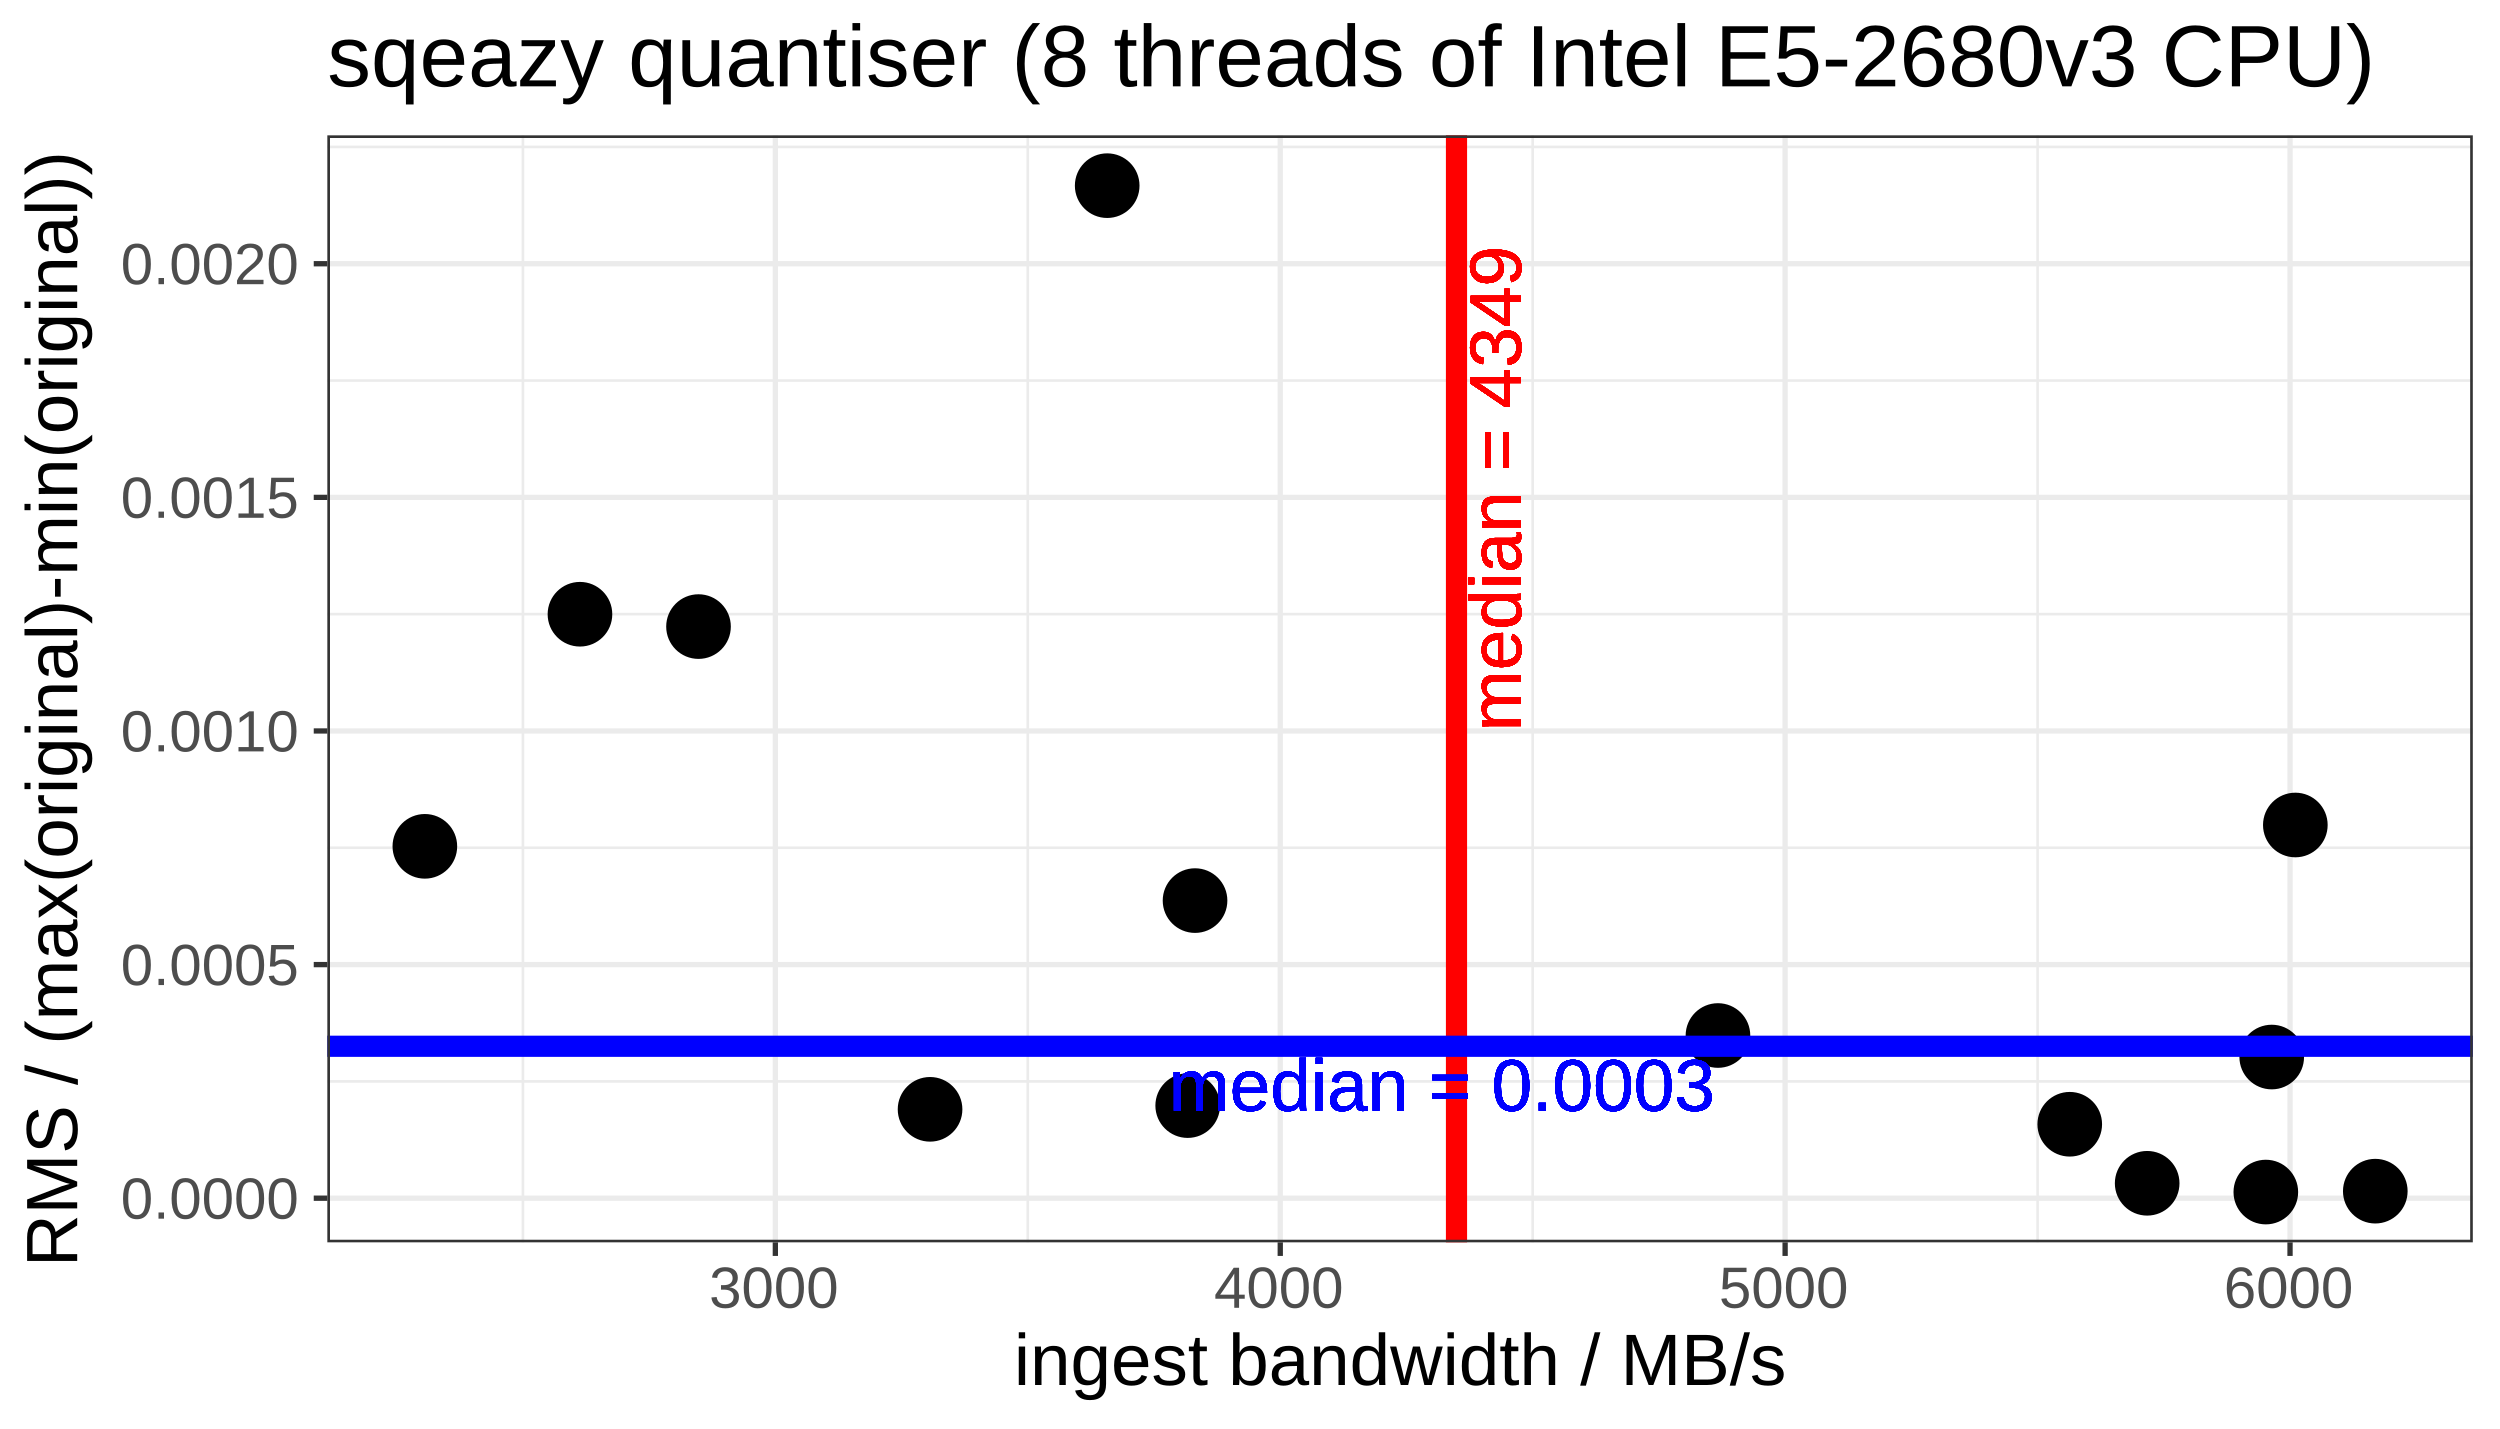
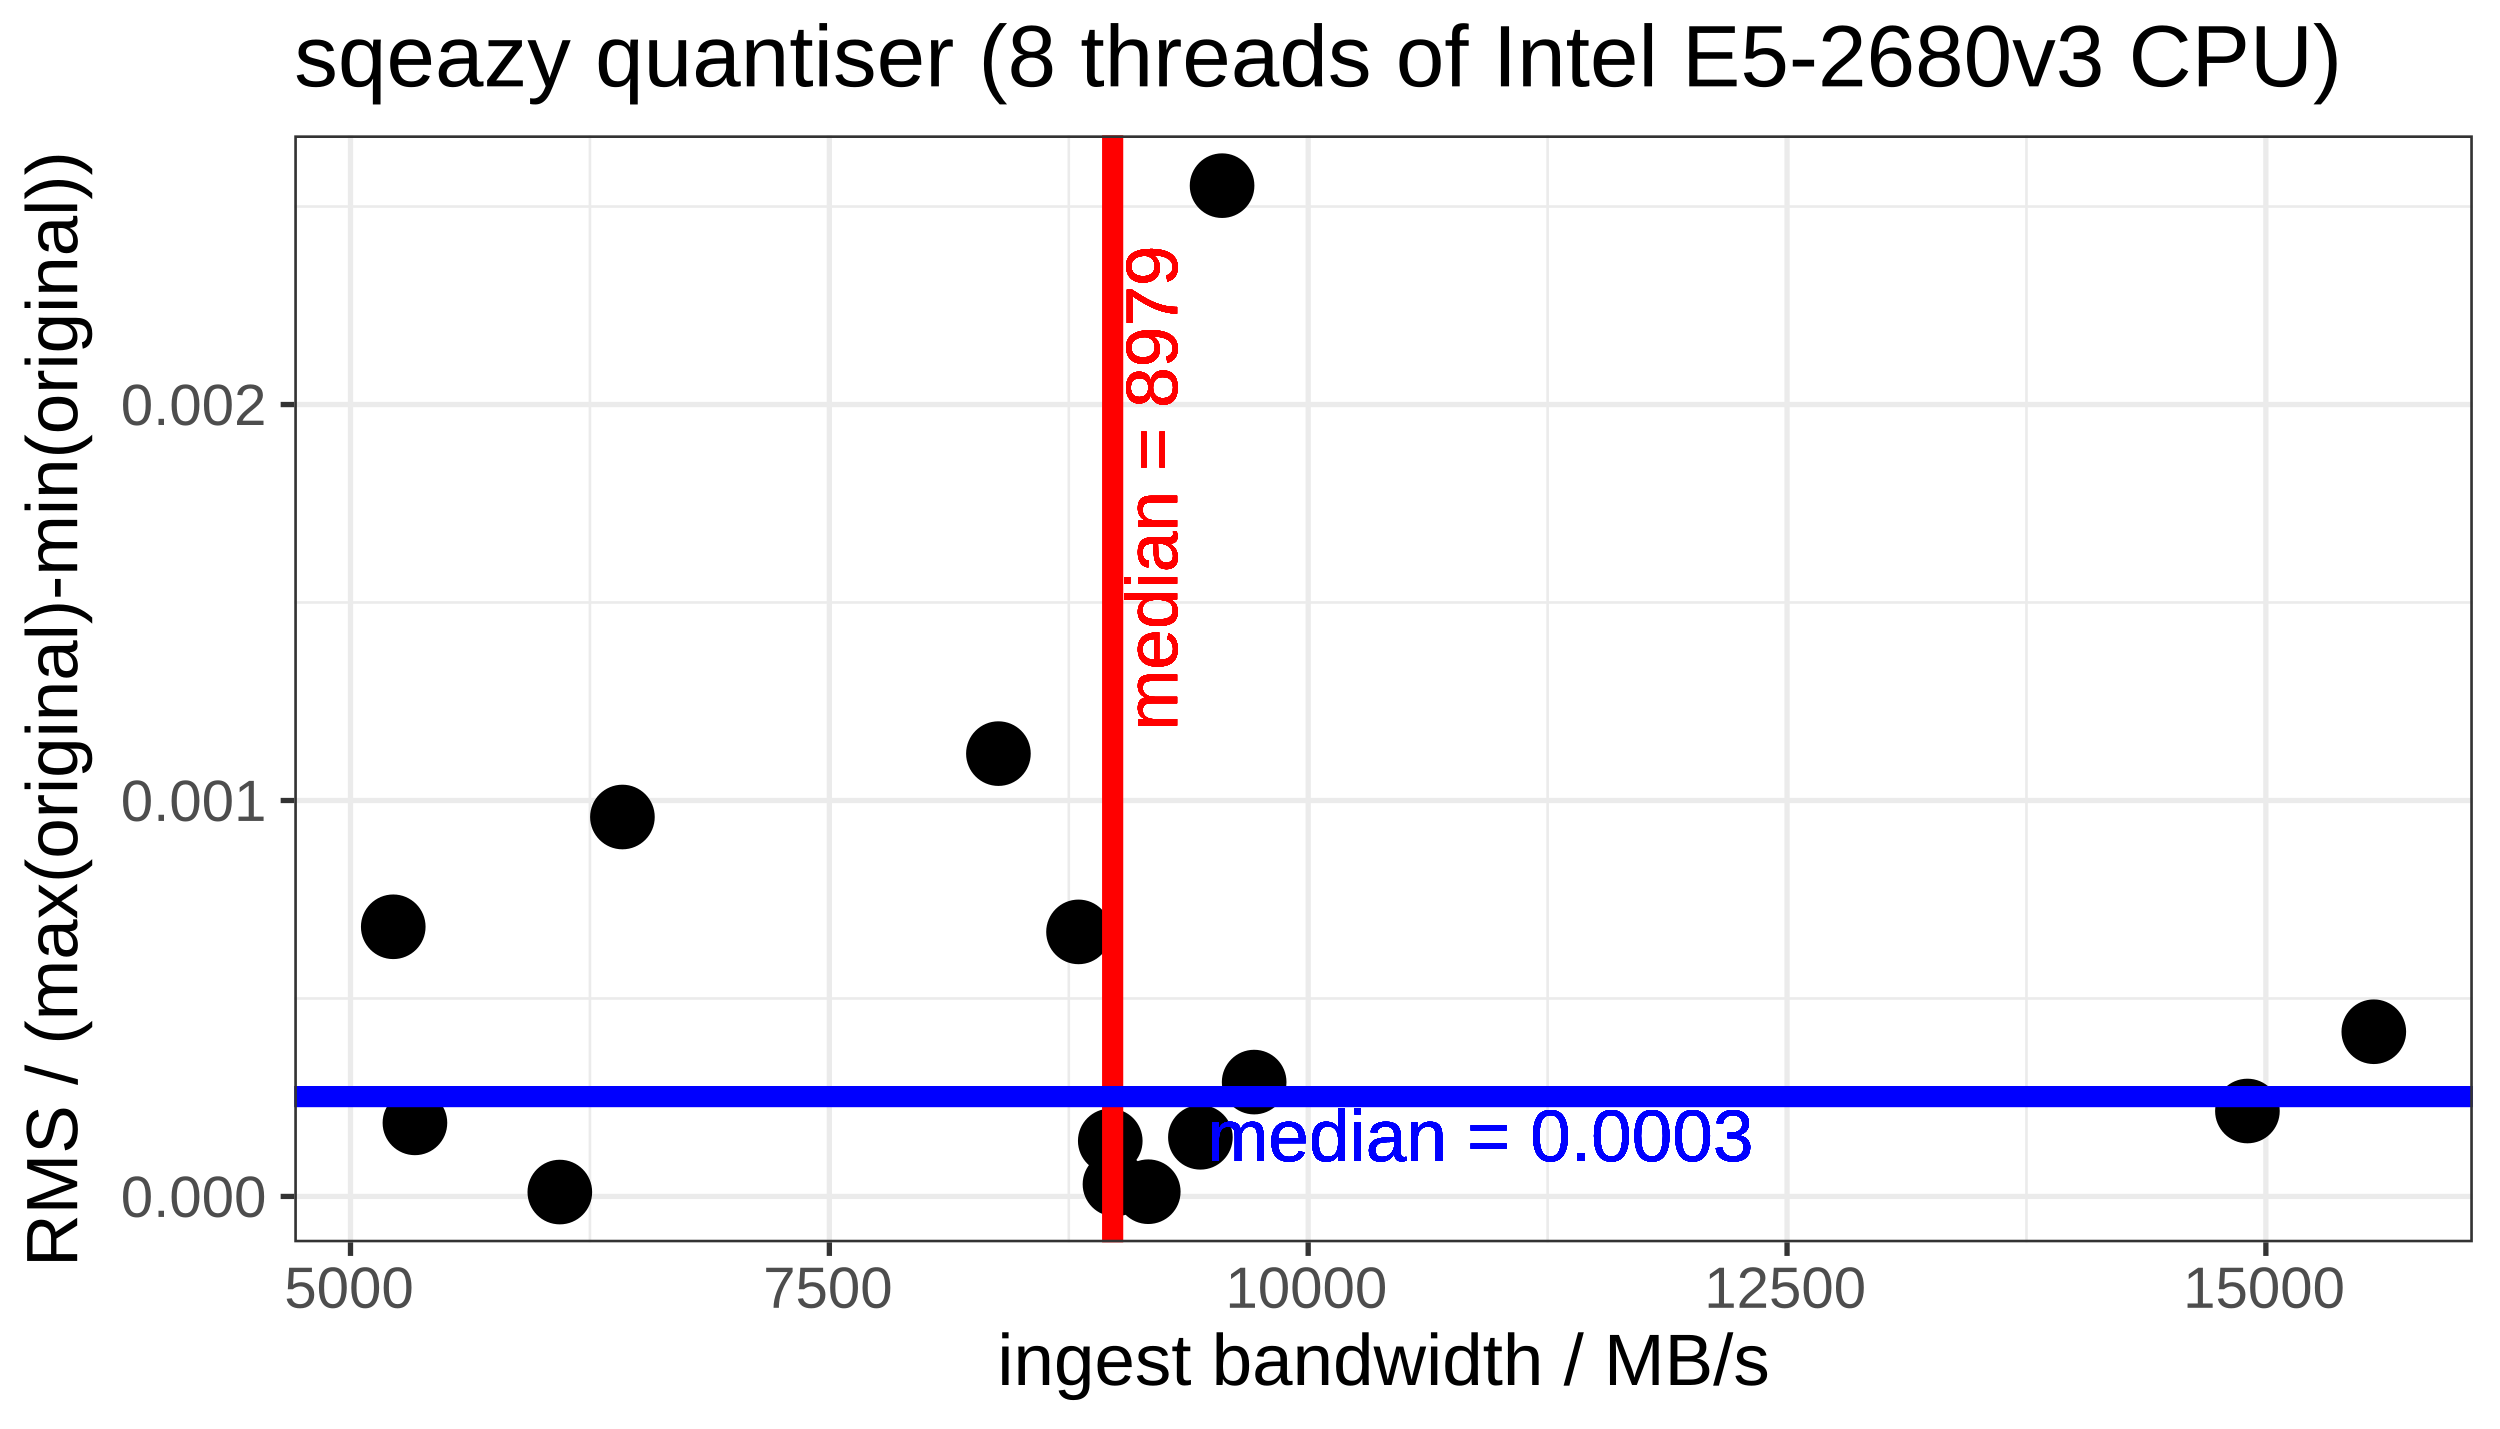
<svg xmlns="http://www.w3.org/2000/svg" viewBox="0 0 504.00 288.00">
  <defs>
    <style type="text/css">
    line, polyline, path, rect, circle {
      fill: none;
      stroke: #000000;
      stroke-linecap: round;
      stroke-linejoin: round;
      stroke-miterlimit: 10.00;
    }
  </style>
  </defs>
  <rect width="100%" height="100%" style="stroke: none; fill: #FFFFFF;" />
  <rect x="0.00" y="0.00" width="504.00" height="288.00" style="stroke-width: 1.07; stroke: #FFFFFF; fill: #FFFFFF;" />
  <defs>
    <clipPath id="cp1">
-       <rect x="65.99" y="27.28" width="432.53" height="223.18" />
+       <rect x="59.32" y="27.28" width="439.21" height="223.18" />
    </clipPath>
  </defs>
-   <rect x="65.99" y="27.28" width="432.53" height="223.18" style="stroke-width: 1.07; stroke: none; fill: #FFFFFF;" clip-path="url(#cp1)" />
-   <polyline points="65.99,218.01 498.52,218.01 " style="stroke-width: 0.53; stroke: #EBEBEB; stroke-linecap: butt;" clip-path="url(#cp1)" />
-   <polyline points="65.99,170.91 498.52,170.91 " style="stroke-width: 0.53; stroke: #EBEBEB; stroke-linecap: butt;" clip-path="url(#cp1)" />
-   <polyline points="65.99,123.81 498.52,123.81 " style="stroke-width: 0.53; stroke: #EBEBEB; stroke-linecap: butt;" clip-path="url(#cp1)" />
-   <polyline points="65.99,76.72 498.52,76.72 " style="stroke-width: 0.53; stroke: #EBEBEB; stroke-linecap: butt;" clip-path="url(#cp1)" />
-   <polyline points="65.99,29.62 498.52,29.62 " style="stroke-width: 0.53; stroke: #EBEBEB; stroke-linecap: butt;" clip-path="url(#cp1)" />
-   <polyline points="105.42,250.46 105.42,27.28 " style="stroke-width: 0.53; stroke: #EBEBEB; stroke-linecap: butt;" clip-path="url(#cp1)" />
-   <polyline points="207.20,250.46 207.20,27.28 " style="stroke-width: 0.53; stroke: #EBEBEB; stroke-linecap: butt;" clip-path="url(#cp1)" />
-   <polyline points="308.99,250.46 308.99,27.28 " style="stroke-width: 0.53; stroke: #EBEBEB; stroke-linecap: butt;" clip-path="url(#cp1)" />
-   <polyline points="410.78,250.46 410.78,27.28 " style="stroke-width: 0.53; stroke: #EBEBEB; stroke-linecap: butt;" clip-path="url(#cp1)" />
-   <polyline points="65.99,241.56 498.52,241.56 " style="stroke-width: 1.07; stroke: #EBEBEB; stroke-linecap: butt;" clip-path="url(#cp1)" />
-   <polyline points="65.99,194.46 498.52,194.46 " style="stroke-width: 1.07; stroke: #EBEBEB; stroke-linecap: butt;" clip-path="url(#cp1)" />
-   <polyline points="65.99,147.36 498.52,147.36 " style="stroke-width: 1.07; stroke: #EBEBEB; stroke-linecap: butt;" clip-path="url(#cp1)" />
-   <polyline points="65.99,100.27 498.52,100.27 " style="stroke-width: 1.07; stroke: #EBEBEB; stroke-linecap: butt;" clip-path="url(#cp1)" />
-   <polyline points="65.99,53.17 498.52,53.17 " style="stroke-width: 1.07; stroke: #EBEBEB; stroke-linecap: butt;" clip-path="url(#cp1)" />
-   <polyline points="156.31,250.46 156.31,27.28 " style="stroke-width: 1.07; stroke: #EBEBEB; stroke-linecap: butt;" clip-path="url(#cp1)" />
-   <polyline points="258.10,250.46 258.10,27.28 " style="stroke-width: 1.07; stroke: #EBEBEB; stroke-linecap: butt;" clip-path="url(#cp1)" />
-   <polyline points="359.88,250.46 359.88,27.28 " style="stroke-width: 1.07; stroke: #EBEBEB; stroke-linecap: butt;" clip-path="url(#cp1)" />
-   <polyline points="461.67,250.46 461.67,27.28 " style="stroke-width: 1.07; stroke: #EBEBEB; stroke-linecap: butt;" clip-path="url(#cp1)" />
-   <circle cx="223.21" cy="37.43" r="4.62pt" style="stroke-width: 0.71; fill: #000000;" clip-path="url(#cp1)" />
-   <circle cx="346.34" cy="208.76" r="4.62pt" style="stroke-width: 0.71; fill: #000000;" clip-path="url(#cp1)" />
-   <circle cx="240.92" cy="181.56" r="4.62pt" style="stroke-width: 0.71; fill: #000000;" clip-path="url(#cp1)" />
-   <circle cx="456.79" cy="240.32" r="4.62pt" style="stroke-width: 0.71; fill: #000000;" clip-path="url(#cp1)" />
-   <circle cx="457.98" cy="213.10" r="4.62pt" style="stroke-width: 0.71; fill: #000000;" clip-path="url(#cp1)" />
-   <circle cx="478.86" cy="240.14" r="4.62pt" style="stroke-width: 0.71; fill: #000000;" clip-path="url(#cp1)" />
-   <circle cx="116.92" cy="123.83" r="4.62pt" style="stroke-width: 0.71; fill: #000000;" clip-path="url(#cp1)" />
-   <circle cx="85.65" cy="170.62" r="4.62pt" style="stroke-width: 0.71; fill: #000000;" clip-path="url(#cp1)" />
-   <circle cx="462.74" cy="166.32" r="4.62pt" style="stroke-width: 0.71; fill: #000000;" clip-path="url(#cp1)" />
-   <circle cx="417.26" cy="226.65" r="4.62pt" style="stroke-width: 0.71; fill: #000000;" clip-path="url(#cp1)" />
-   <circle cx="239.44" cy="222.89" r="4.62pt" style="stroke-width: 0.71; fill: #000000;" clip-path="url(#cp1)" />
-   <circle cx="432.87" cy="238.55" r="4.62pt" style="stroke-width: 0.71; fill: #000000;" clip-path="url(#cp1)" />
-   <circle cx="140.82" cy="126.32" r="4.62pt" style="stroke-width: 0.71; fill: #000000;" clip-path="url(#cp1)" />
-   <circle cx="187.50" cy="223.64" r="4.62pt" style="stroke-width: 0.71; fill: #000000;" clip-path="url(#cp1)" />
-   <line x1="293.63" y1="250.46" x2="293.63" y2="27.28" style="stroke-width: 4.27; stroke: #FF0000; stroke-linecap: butt;" clip-path="url(#cp1)" />
-   <g clip-path="url(#cp1)">
-     <text transform="translate(290.72,98.67) rotate(-90)" style="font-size: 11.04pt; fill: #FF0000; font-family: Arial;" />
-   </g>
-   <g clip-path="url(#cp1)">
-     <text transform="translate(306.62,147.39) rotate(-90)" style="font-size: 11.04pt; fill: #FF0000; font-family: Arial;">median = 4349</text>
-   </g>
-   <g clip-path="url(#cp1)">
-     <text transform="translate(290.72,98.67) rotate(-90)" style="font-size: 11.04pt; fill: #FF0000; font-family: Arial;" />
-   </g>
-   <g clip-path="url(#cp1)">
-     <text transform="translate(306.62,147.39) rotate(-90)" style="font-size: 11.04pt; fill: #FF0000; font-family: Arial;">median = 4349</text>
-   </g>
-   <g clip-path="url(#cp1)">
-     <text transform="translate(290.72,98.67) rotate(-90)" style="font-size: 11.04pt; fill: #FF0000; font-family: Arial;" />
-   </g>
-   <g clip-path="url(#cp1)">
-     <text transform="translate(306.62,147.39) rotate(-90)" style="font-size: 11.04pt; fill: #FF0000; font-family: Arial;">median = 4349</text>
-   </g>
-   <g clip-path="url(#cp1)">
-     <text transform="translate(290.72,98.67) rotate(-90)" style="font-size: 11.04pt; fill: #FF0000; font-family: Arial;" />
-   </g>
-   <g clip-path="url(#cp1)">
-     <text transform="translate(306.62,147.39) rotate(-90)" style="font-size: 11.04pt; fill: #FF0000; font-family: Arial;">median = 4349</text>
-   </g>
-   <g clip-path="url(#cp1)">
-     <text transform="translate(290.72,98.67) rotate(-90)" style="font-size: 11.04pt; fill: #FF0000; font-family: Arial;" />
-   </g>
-   <g clip-path="url(#cp1)">
-     <text transform="translate(306.62,147.39) rotate(-90)" style="font-size: 11.04pt; fill: #FF0000; font-family: Arial;">median = 4349</text>
-   </g>
-   <g clip-path="url(#cp1)">
-     <text transform="translate(290.72,98.67) rotate(-90)" style="font-size: 11.04pt; fill: #FF0000; font-family: Arial;" />
-   </g>
-   <g clip-path="url(#cp1)">
-     <text transform="translate(306.62,147.39) rotate(-90)" style="font-size: 11.04pt; fill: #FF0000; font-family: Arial;">median = 4349</text>
-   </g>
-   <g clip-path="url(#cp1)">
-     <text transform="translate(290.72,98.67) rotate(-90)" style="font-size: 11.04pt; fill: #FF0000; font-family: Arial;" />
-   </g>
-   <g clip-path="url(#cp1)">
-     <text transform="translate(306.62,147.39) rotate(-90)" style="font-size: 11.04pt; fill: #FF0000; font-family: Arial;">median = 4349</text>
-   </g>
-   <g clip-path="url(#cp1)">
-     <text transform="translate(290.72,98.67) rotate(-90)" style="font-size: 11.04pt; fill: #FF0000; font-family: Arial;" />
-   </g>
-   <g clip-path="url(#cp1)">
-     <text transform="translate(306.62,147.39) rotate(-90)" style="font-size: 11.04pt; fill: #FF0000; font-family: Arial;">median = 4349</text>
-   </g>
-   <g clip-path="url(#cp1)">
-     <text transform="translate(290.72,98.67) rotate(-90)" style="font-size: 11.04pt; fill: #FF0000; font-family: Arial;" />
-   </g>
-   <g clip-path="url(#cp1)">
-     <text transform="translate(306.62,147.39) rotate(-90)" style="font-size: 11.04pt; fill: #FF0000; font-family: Arial;">median = 4349</text>
-   </g>
-   <g clip-path="url(#cp1)">
-     <text transform="translate(290.72,98.67) rotate(-90)" style="font-size: 11.04pt; fill: #FF0000; font-family: Arial;" />
-   </g>
-   <g clip-path="url(#cp1)">
-     <text transform="translate(306.62,147.39) rotate(-90)" style="font-size: 11.04pt; fill: #FF0000; font-family: Arial;">median = 4349</text>
-   </g>
-   <g clip-path="url(#cp1)">
-     <text transform="translate(290.72,98.67) rotate(-90)" style="font-size: 11.04pt; fill: #FF0000; font-family: Arial;" />
-   </g>
-   <g clip-path="url(#cp1)">
-     <text transform="translate(306.62,147.39) rotate(-90)" style="font-size: 11.04pt; fill: #FF0000; font-family: Arial;">median = 4349</text>
-   </g>
-   <g clip-path="url(#cp1)">
-     <text transform="translate(290.72,98.67) rotate(-90)" style="font-size: 11.04pt; fill: #FF0000; font-family: Arial;" />
-   </g>
-   <g clip-path="url(#cp1)">
-     <text transform="translate(306.62,147.39) rotate(-90)" style="font-size: 11.04pt; fill: #FF0000; font-family: Arial;">median = 4349</text>
-   </g>
-   <g clip-path="url(#cp1)">
-     <text transform="translate(290.72,98.67) rotate(-90)" style="font-size: 11.04pt; fill: #FF0000; font-family: Arial;" />
-   </g>
-   <g clip-path="url(#cp1)">
-     <text transform="translate(306.62,147.39) rotate(-90)" style="font-size: 11.04pt; fill: #FF0000; font-family: Arial;">median = 4349</text>
-   </g>
-   <g clip-path="url(#cp1)">
-     <text transform="translate(290.72,98.67) rotate(-90)" style="font-size: 11.04pt; fill: #FF0000; font-family: Arial;" />
-   </g>
-   <g clip-path="url(#cp1)">
-     <text transform="translate(306.62,147.39) rotate(-90)" style="font-size: 11.04pt; fill: #FF0000; font-family: Arial;">median = 4349</text>
-   </g>
-   <line x1="65.99" y1="210.93" x2="498.52" y2="210.93" style="stroke-width: 4.27; stroke: #0000FF; stroke-linecap: butt;" clip-path="url(#cp1)" />
-   <g clip-path="url(#cp1)">
-     <text x="290.49" y="208.03" style="font-size: 11.04pt; fill: #0000FF; font-family: Arial;" />
-   </g>
-   <g clip-path="url(#cp1)">
-     <text x="235.65" y="223.92" style="font-size: 11.04pt; fill: #0000FF; font-family: Arial;">median = 0.0003</text>
-   </g>
-   <g clip-path="url(#cp1)">
-     <text x="290.49" y="208.03" style="font-size: 11.04pt; fill: #0000FF; font-family: Arial;" />
-   </g>
-   <g clip-path="url(#cp1)">
-     <text x="235.65" y="223.92" style="font-size: 11.04pt; fill: #0000FF; font-family: Arial;">median = 0.0003</text>
-   </g>
-   <g clip-path="url(#cp1)">
-     <text x="290.49" y="208.03" style="font-size: 11.04pt; fill: #0000FF; font-family: Arial;" />
-   </g>
-   <g clip-path="url(#cp1)">
-     <text x="235.65" y="223.92" style="font-size: 11.04pt; fill: #0000FF; font-family: Arial;">median = 0.0003</text>
-   </g>
-   <g clip-path="url(#cp1)">
-     <text x="290.49" y="208.03" style="font-size: 11.04pt; fill: #0000FF; font-family: Arial;" />
-   </g>
-   <g clip-path="url(#cp1)">
-     <text x="235.65" y="223.92" style="font-size: 11.04pt; fill: #0000FF; font-family: Arial;">median = 0.0003</text>
-   </g>
-   <g clip-path="url(#cp1)">
-     <text x="290.49" y="208.03" style="font-size: 11.04pt; fill: #0000FF; font-family: Arial;" />
-   </g>
-   <g clip-path="url(#cp1)">
-     <text x="235.65" y="223.92" style="font-size: 11.04pt; fill: #0000FF; font-family: Arial;">median = 0.0003</text>
-   </g>
-   <g clip-path="url(#cp1)">
-     <text x="290.49" y="208.03" style="font-size: 11.04pt; fill: #0000FF; font-family: Arial;" />
-   </g>
-   <g clip-path="url(#cp1)">
-     <text x="235.65" y="223.92" style="font-size: 11.04pt; fill: #0000FF; font-family: Arial;">median = 0.0003</text>
-   </g>
-   <g clip-path="url(#cp1)">
-     <text x="290.49" y="208.03" style="font-size: 11.04pt; fill: #0000FF; font-family: Arial;" />
-   </g>
-   <g clip-path="url(#cp1)">
-     <text x="235.65" y="223.92" style="font-size: 11.04pt; fill: #0000FF; font-family: Arial;">median = 0.0003</text>
-   </g>
-   <g clip-path="url(#cp1)">
-     <text x="290.49" y="208.03" style="font-size: 11.04pt; fill: #0000FF; font-family: Arial;" />
-   </g>
-   <g clip-path="url(#cp1)">
-     <text x="235.65" y="223.92" style="font-size: 11.04pt; fill: #0000FF; font-family: Arial;">median = 0.0003</text>
-   </g>
-   <g clip-path="url(#cp1)">
-     <text x="290.49" y="208.03" style="font-size: 11.04pt; fill: #0000FF; font-family: Arial;" />
-   </g>
-   <g clip-path="url(#cp1)">
-     <text x="235.65" y="223.92" style="font-size: 11.04pt; fill: #0000FF; font-family: Arial;">median = 0.0003</text>
-   </g>
-   <g clip-path="url(#cp1)">
-     <text x="290.49" y="208.03" style="font-size: 11.04pt; fill: #0000FF; font-family: Arial;" />
-   </g>
-   <g clip-path="url(#cp1)">
-     <text x="235.65" y="223.92" style="font-size: 11.04pt; fill: #0000FF; font-family: Arial;">median = 0.0003</text>
-   </g>
-   <g clip-path="url(#cp1)">
-     <text x="290.49" y="208.03" style="font-size: 11.04pt; fill: #0000FF; font-family: Arial;" />
-   </g>
-   <g clip-path="url(#cp1)">
-     <text x="235.65" y="223.92" style="font-size: 11.04pt; fill: #0000FF; font-family: Arial;">median = 0.0003</text>
-   </g>
-   <g clip-path="url(#cp1)">
-     <text x="290.49" y="208.03" style="font-size: 11.04pt; fill: #0000FF; font-family: Arial;" />
-   </g>
-   <g clip-path="url(#cp1)">
-     <text x="235.65" y="223.92" style="font-size: 11.04pt; fill: #0000FF; font-family: Arial;">median = 0.0003</text>
-   </g>
-   <g clip-path="url(#cp1)">
-     <text x="290.49" y="208.03" style="font-size: 11.04pt; fill: #0000FF; font-family: Arial;" />
-   </g>
-   <g clip-path="url(#cp1)">
-     <text x="235.65" y="223.92" style="font-size: 11.04pt; fill: #0000FF; font-family: Arial;">median = 0.0003</text>
-   </g>
-   <g clip-path="url(#cp1)">
-     <text x="290.49" y="208.03" style="font-size: 11.04pt; fill: #0000FF; font-family: Arial;" />
-   </g>
-   <g clip-path="url(#cp1)">
-     <text x="235.65" y="223.92" style="font-size: 11.04pt; fill: #0000FF; font-family: Arial;">median = 0.0003</text>
-   </g>
-   <rect x="65.99" y="27.28" width="432.53" height="223.18" style="stroke-width: 1.07; stroke: #333333;" clip-path="url(#cp1)" />
+   <rect x="59.32" y="27.28" width="439.21" height="223.18" style="stroke-width: 1.07; stroke: none; fill: #FFFFFF;" clip-path="url(#cp1)" />
+   <polyline points="59.32,201.29 498.52,201.29 " style="stroke-width: 0.53; stroke: #EBEBEB; stroke-linecap: butt;" clip-path="url(#cp1)" />
+   <polyline points="59.32,121.46 498.52,121.46 " style="stroke-width: 0.53; stroke: #EBEBEB; stroke-linecap: butt;" clip-path="url(#cp1)" />
+   <polyline points="59.32,41.64 498.52,41.64 " style="stroke-width: 0.53; stroke: #EBEBEB; stroke-linecap: butt;" clip-path="url(#cp1)" />
+   <polyline points="118.93,250.46 118.93,27.28 " style="stroke-width: 0.53; stroke: #EBEBEB; stroke-linecap: butt;" clip-path="url(#cp1)" />
+   <polyline points="215.47,250.46 215.47,27.28 " style="stroke-width: 0.53; stroke: #EBEBEB; stroke-linecap: butt;" clip-path="url(#cp1)" />
+   <polyline points="312.00,250.46 312.00,27.28 " style="stroke-width: 0.53; stroke: #EBEBEB; stroke-linecap: butt;" clip-path="url(#cp1)" />
+   <polyline points="408.54,250.46 408.54,27.28 " style="stroke-width: 0.53; stroke: #EBEBEB; stroke-linecap: butt;" clip-path="url(#cp1)" />
+   <polyline points="59.32,241.20 498.52,241.20 " style="stroke-width: 1.07; stroke: #EBEBEB; stroke-linecap: butt;" clip-path="url(#cp1)" />
+   <polyline points="59.32,161.38 498.52,161.38 " style="stroke-width: 1.07; stroke: #EBEBEB; stroke-linecap: butt;" clip-path="url(#cp1)" />
+   <polyline points="59.32,81.55 498.52,81.55 " style="stroke-width: 1.07; stroke: #EBEBEB; stroke-linecap: butt;" clip-path="url(#cp1)" />
+   <polyline points="70.66,250.46 70.66,27.28 " style="stroke-width: 1.07; stroke: #EBEBEB; stroke-linecap: butt;" clip-path="url(#cp1)" />
+   <polyline points="167.20,250.46 167.20,27.28 " style="stroke-width: 1.07; stroke: #EBEBEB; stroke-linecap: butt;" clip-path="url(#cp1)" />
+   <polyline points="263.73,250.46 263.73,27.28 " style="stroke-width: 1.07; stroke: #EBEBEB; stroke-linecap: butt;" clip-path="url(#cp1)" />
+   <polyline points="360.27,250.46 360.27,27.28 " style="stroke-width: 1.07; stroke: #EBEBEB; stroke-linecap: butt;" clip-path="url(#cp1)" />
+   <polyline points="456.80,250.46 456.80,27.28 " style="stroke-width: 1.07; stroke: #EBEBEB; stroke-linecap: butt;" clip-path="url(#cp1)" />
+   <circle cx="246.37" cy="37.43" r="4.62pt" style="stroke-width: 0.71; fill: #000000;" clip-path="url(#cp1)" />
+   <circle cx="453.08" cy="223.98" r="4.62pt" style="stroke-width: 0.71; fill: #000000;" clip-path="url(#cp1)" />
+   <circle cx="478.56" cy="208.00" r="4.62pt" style="stroke-width: 0.71; fill: #000000;" clip-path="url(#cp1)" />
+   <circle cx="112.86" cy="240.32" r="4.62pt" style="stroke-width: 0.71; fill: #000000;" clip-path="url(#cp1)" />
+   <circle cx="252.84" cy="218.15" r="4.62pt" style="stroke-width: 0.71; fill: #000000;" clip-path="url(#cp1)" />
+   <circle cx="231.49" cy="240.25" r="4.62pt" style="stroke-width: 0.71; fill: #000000;" clip-path="url(#cp1)" />
+   <circle cx="201.28" cy="151.93" r="4.62pt" style="stroke-width: 0.71; fill: #000000;" clip-path="url(#cp1)" />
+   <circle cx="79.28" cy="186.84" r="4.62pt" style="stroke-width: 0.71; fill: #000000;" clip-path="url(#cp1)" />
+   <circle cx="217.43" cy="187.87" r="4.62pt" style="stroke-width: 0.71; fill: #000000;" clip-path="url(#cp1)" />
+   <circle cx="242.00" cy="229.28" r="4.62pt" style="stroke-width: 0.71; fill: #000000;" clip-path="url(#cp1)" />
+   <circle cx="223.83" cy="230.01" r="4.62pt" style="stroke-width: 0.71; fill: #000000;" clip-path="url(#cp1)" />
+   <circle cx="224.78" cy="238.74" r="4.62pt" style="stroke-width: 0.71; fill: #000000;" clip-path="url(#cp1)" />
+   <circle cx="125.48" cy="164.71" r="4.62pt" style="stroke-width: 0.71; fill: #000000;" clip-path="url(#cp1)" />
+   <circle cx="83.65" cy="226.37" r="4.62pt" style="stroke-width: 0.71; fill: #000000;" clip-path="url(#cp1)" />
+   <line x1="224.31" y1="250.46" x2="224.31" y2="27.28" style="stroke-width: 4.27; stroke: #FF0000; stroke-linecap: butt;" clip-path="url(#cp1)" />
+   <g clip-path="url(#cp1)">
+     <text transform="translate(221.40,98.56) rotate(-90)" style="font-size: 11.04pt; fill: #FF0000; font-family: Arial;" />
+   </g>
+   <g clip-path="url(#cp1)">
+     <text transform="translate(237.30,147.28) rotate(-90)" style="font-size: 11.04pt; fill: #FF0000; font-family: Arial;">median = 8979</text>
+   </g>
+   <g clip-path="url(#cp1)">
+     <text transform="translate(221.40,98.56) rotate(-90)" style="font-size: 11.04pt; fill: #FF0000; font-family: Arial;" />
+   </g>
+   <g clip-path="url(#cp1)">
+     <text transform="translate(237.30,147.28) rotate(-90)" style="font-size: 11.04pt; fill: #FF0000; font-family: Arial;">median = 8979</text>
+   </g>
+   <g clip-path="url(#cp1)">
+     <text transform="translate(221.40,98.56) rotate(-90)" style="font-size: 11.04pt; fill: #FF0000; font-family: Arial;" />
+   </g>
+   <g clip-path="url(#cp1)">
+     <text transform="translate(237.30,147.28) rotate(-90)" style="font-size: 11.04pt; fill: #FF0000; font-family: Arial;">median = 8979</text>
+   </g>
+   <g clip-path="url(#cp1)">
+     <text transform="translate(221.40,98.56) rotate(-90)" style="font-size: 11.04pt; fill: #FF0000; font-family: Arial;" />
+   </g>
+   <g clip-path="url(#cp1)">
+     <text transform="translate(237.30,147.28) rotate(-90)" style="font-size: 11.04pt; fill: #FF0000; font-family: Arial;">median = 8979</text>
+   </g>
+   <g clip-path="url(#cp1)">
+     <text transform="translate(221.40,98.56) rotate(-90)" style="font-size: 11.04pt; fill: #FF0000; font-family: Arial;" />
+   </g>
+   <g clip-path="url(#cp1)">
+     <text transform="translate(237.30,147.28) rotate(-90)" style="font-size: 11.04pt; fill: #FF0000; font-family: Arial;">median = 8979</text>
+   </g>
+   <g clip-path="url(#cp1)">
+     <text transform="translate(221.40,98.56) rotate(-90)" style="font-size: 11.04pt; fill: #FF0000; font-family: Arial;" />
+   </g>
+   <g clip-path="url(#cp1)">
+     <text transform="translate(237.30,147.28) rotate(-90)" style="font-size: 11.04pt; fill: #FF0000; font-family: Arial;">median = 8979</text>
+   </g>
+   <g clip-path="url(#cp1)">
+     <text transform="translate(221.40,98.56) rotate(-90)" style="font-size: 11.04pt; fill: #FF0000; font-family: Arial;" />
+   </g>
+   <g clip-path="url(#cp1)">
+     <text transform="translate(237.30,147.28) rotate(-90)" style="font-size: 11.04pt; fill: #FF0000; font-family: Arial;">median = 8979</text>
+   </g>
+   <g clip-path="url(#cp1)">
+     <text transform="translate(221.40,98.56) rotate(-90)" style="font-size: 11.04pt; fill: #FF0000; font-family: Arial;" />
+   </g>
+   <g clip-path="url(#cp1)">
+     <text transform="translate(237.30,147.28) rotate(-90)" style="font-size: 11.04pt; fill: #FF0000; font-family: Arial;">median = 8979</text>
+   </g>
+   <g clip-path="url(#cp1)">
+     <text transform="translate(221.40,98.56) rotate(-90)" style="font-size: 11.04pt; fill: #FF0000; font-family: Arial;" />
+   </g>
+   <g clip-path="url(#cp1)">
+     <text transform="translate(237.30,147.28) rotate(-90)" style="font-size: 11.04pt; fill: #FF0000; font-family: Arial;">median = 8979</text>
+   </g>
+   <g clip-path="url(#cp1)">
+     <text transform="translate(221.40,98.56) rotate(-90)" style="font-size: 11.04pt; fill: #FF0000; font-family: Arial;" />
+   </g>
+   <g clip-path="url(#cp1)">
+     <text transform="translate(237.30,147.28) rotate(-90)" style="font-size: 11.04pt; fill: #FF0000; font-family: Arial;">median = 8979</text>
+   </g>
+   <g clip-path="url(#cp1)">
+     <text transform="translate(221.40,98.56) rotate(-90)" style="font-size: 11.04pt; fill: #FF0000; font-family: Arial;" />
+   </g>
+   <g clip-path="url(#cp1)">
+     <text transform="translate(237.30,147.28) rotate(-90)" style="font-size: 11.04pt; fill: #FF0000; font-family: Arial;">median = 8979</text>
+   </g>
+   <g clip-path="url(#cp1)">
+     <text transform="translate(221.40,98.56) rotate(-90)" style="font-size: 11.04pt; fill: #FF0000; font-family: Arial;" />
+   </g>
+   <g clip-path="url(#cp1)">
+     <text transform="translate(237.30,147.28) rotate(-90)" style="font-size: 11.04pt; fill: #FF0000; font-family: Arial;">median = 8979</text>
+   </g>
+   <g clip-path="url(#cp1)">
+     <text transform="translate(221.40,98.56) rotate(-90)" style="font-size: 11.04pt; fill: #FF0000; font-family: Arial;" />
+   </g>
+   <g clip-path="url(#cp1)">
+     <text transform="translate(237.30,147.28) rotate(-90)" style="font-size: 11.04pt; fill: #FF0000; font-family: Arial;">median = 8979</text>
+   </g>
+   <g clip-path="url(#cp1)">
+     <text transform="translate(221.40,98.56) rotate(-90)" style="font-size: 11.04pt; fill: #FF0000; font-family: Arial;" />
+   </g>
+   <g clip-path="url(#cp1)">
+     <text transform="translate(237.30,147.28) rotate(-90)" style="font-size: 11.04pt; fill: #FF0000; font-family: Arial;">median = 8979</text>
+   </g>
+   <line x1="59.32" y1="221.07" x2="498.52" y2="221.07" style="stroke-width: 4.27; stroke: #0000FF; stroke-linecap: butt;" clip-path="url(#cp1)" />
+   <g clip-path="url(#cp1)">
+     <text x="298.27" y="218.16" style="font-size: 11.04pt; fill: #0000FF; font-family: Arial;" />
+   </g>
+   <g clip-path="url(#cp1)">
+     <text x="243.43" y="234.06" style="font-size: 11.04pt; fill: #0000FF; font-family: Arial;">median = 0.0003</text>
+   </g>
+   <g clip-path="url(#cp1)">
+     <text x="298.27" y="218.16" style="font-size: 11.04pt; fill: #0000FF; font-family: Arial;" />
+   </g>
+   <g clip-path="url(#cp1)">
+     <text x="243.43" y="234.06" style="font-size: 11.04pt; fill: #0000FF; font-family: Arial;">median = 0.0003</text>
+   </g>
+   <g clip-path="url(#cp1)">
+     <text x="298.27" y="218.16" style="font-size: 11.04pt; fill: #0000FF; font-family: Arial;" />
+   </g>
+   <g clip-path="url(#cp1)">
+     <text x="243.43" y="234.06" style="font-size: 11.04pt; fill: #0000FF; font-family: Arial;">median = 0.0003</text>
+   </g>
+   <g clip-path="url(#cp1)">
+     <text x="298.27" y="218.16" style="font-size: 11.04pt; fill: #0000FF; font-family: Arial;" />
+   </g>
+   <g clip-path="url(#cp1)">
+     <text x="243.43" y="234.06" style="font-size: 11.04pt; fill: #0000FF; font-family: Arial;">median = 0.0003</text>
+   </g>
+   <g clip-path="url(#cp1)">
+     <text x="298.27" y="218.16" style="font-size: 11.04pt; fill: #0000FF; font-family: Arial;" />
+   </g>
+   <g clip-path="url(#cp1)">
+     <text x="243.43" y="234.06" style="font-size: 11.04pt; fill: #0000FF; font-family: Arial;">median = 0.0003</text>
+   </g>
+   <g clip-path="url(#cp1)">
+     <text x="298.27" y="218.16" style="font-size: 11.04pt; fill: #0000FF; font-family: Arial;" />
+   </g>
+   <g clip-path="url(#cp1)">
+     <text x="243.43" y="234.06" style="font-size: 11.04pt; fill: #0000FF; font-family: Arial;">median = 0.0003</text>
+   </g>
+   <g clip-path="url(#cp1)">
+     <text x="298.27" y="218.16" style="font-size: 11.04pt; fill: #0000FF; font-family: Arial;" />
+   </g>
+   <g clip-path="url(#cp1)">
+     <text x="243.43" y="234.06" style="font-size: 11.04pt; fill: #0000FF; font-family: Arial;">median = 0.0003</text>
+   </g>
+   <g clip-path="url(#cp1)">
+     <text x="298.27" y="218.16" style="font-size: 11.04pt; fill: #0000FF; font-family: Arial;" />
+   </g>
+   <g clip-path="url(#cp1)">
+     <text x="243.43" y="234.06" style="font-size: 11.04pt; fill: #0000FF; font-family: Arial;">median = 0.0003</text>
+   </g>
+   <g clip-path="url(#cp1)">
+     <text x="298.27" y="218.16" style="font-size: 11.04pt; fill: #0000FF; font-family: Arial;" />
+   </g>
+   <g clip-path="url(#cp1)">
+     <text x="243.43" y="234.06" style="font-size: 11.04pt; fill: #0000FF; font-family: Arial;">median = 0.0003</text>
+   </g>
+   <g clip-path="url(#cp1)">
+     <text x="298.27" y="218.16" style="font-size: 11.04pt; fill: #0000FF; font-family: Arial;" />
+   </g>
+   <g clip-path="url(#cp1)">
+     <text x="243.43" y="234.06" style="font-size: 11.04pt; fill: #0000FF; font-family: Arial;">median = 0.0003</text>
+   </g>
+   <g clip-path="url(#cp1)">
+     <text x="298.27" y="218.16" style="font-size: 11.04pt; fill: #0000FF; font-family: Arial;" />
+   </g>
+   <g clip-path="url(#cp1)">
+     <text x="243.43" y="234.06" style="font-size: 11.04pt; fill: #0000FF; font-family: Arial;">median = 0.0003</text>
+   </g>
+   <g clip-path="url(#cp1)">
+     <text x="298.27" y="218.16" style="font-size: 11.04pt; fill: #0000FF; font-family: Arial;" />
+   </g>
+   <g clip-path="url(#cp1)">
+     <text x="243.43" y="234.06" style="font-size: 11.04pt; fill: #0000FF; font-family: Arial;">median = 0.0003</text>
+   </g>
+   <g clip-path="url(#cp1)">
+     <text x="298.27" y="218.16" style="font-size: 11.04pt; fill: #0000FF; font-family: Arial;" />
+   </g>
+   <g clip-path="url(#cp1)">
+     <text x="243.43" y="234.06" style="font-size: 11.04pt; fill: #0000FF; font-family: Arial;">median = 0.0003</text>
+   </g>
+   <g clip-path="url(#cp1)">
+     <text x="298.27" y="218.16" style="font-size: 11.04pt; fill: #0000FF; font-family: Arial;" />
+   </g>
+   <g clip-path="url(#cp1)">
+     <text x="243.43" y="234.06" style="font-size: 11.04pt; fill: #0000FF; font-family: Arial;">median = 0.0003</text>
+   </g>
+   <rect x="59.32" y="27.28" width="439.21" height="223.18" style="stroke-width: 1.07; stroke: #333333;" clip-path="url(#cp1)" />
  <defs>
    <clipPath id="cp2">
      <rect x="0.00" y="0.00" width="504.00" height="288.00" />
    </clipPath>
  </defs>
  <g clip-path="url(#cp2)">
-     <text x="24.35" y="245.69" style="font-size: 8.80pt; fill: #4D4D4D; font-family: Arial;">0.0000</text>
-   </g>
-   <g clip-path="url(#cp2)">
-     <text x="24.35" y="198.59" style="font-size: 8.80pt; fill: #4D4D4D; font-family: Arial;">0.0005</text>
-   </g>
-   <g clip-path="url(#cp2)">
-     <text x="24.35" y="151.49" style="font-size: 8.80pt; fill: #4D4D4D; font-family: Arial;">0.0010</text>
-   </g>
-   <g clip-path="url(#cp2)">
-     <text x="24.35" y="104.39" style="font-size: 8.80pt; fill: #4D4D4D; font-family: Arial;">0.0015</text>
-   </g>
-   <g clip-path="url(#cp2)">
-     <text x="24.35" y="57.29" style="font-size: 8.80pt; fill: #4D4D4D; font-family: Arial;">0.0020</text>
-   </g>
-   <polyline points="63.25,241.56 65.99,241.56 " style="stroke-width: 1.07; stroke: #333333; stroke-linecap: butt;" clip-path="url(#cp2)" />
-   <polyline points="63.25,194.46 65.99,194.46 " style="stroke-width: 1.07; stroke: #333333; stroke-linecap: butt;" clip-path="url(#cp2)" />
-   <polyline points="63.25,147.36 65.99,147.36 " style="stroke-width: 1.07; stroke: #333333; stroke-linecap: butt;" clip-path="url(#cp2)" />
-   <polyline points="63.25,100.27 65.99,100.27 " style="stroke-width: 1.07; stroke: #333333; stroke-linecap: butt;" clip-path="url(#cp2)" />
-   <polyline points="63.25,53.17 65.99,53.17 " style="stroke-width: 1.07; stroke: #333333; stroke-linecap: butt;" clip-path="url(#cp2)" />
-   <polyline points="156.31,253.20 156.31,250.46 " style="stroke-width: 1.07; stroke: #333333; stroke-linecap: butt;" clip-path="url(#cp2)" />
-   <polyline points="258.10,253.20 258.10,250.46 " style="stroke-width: 1.07; stroke: #333333; stroke-linecap: butt;" clip-path="url(#cp2)" />
-   <polyline points="359.88,253.20 359.88,250.46 " style="stroke-width: 1.07; stroke: #333333; stroke-linecap: butt;" clip-path="url(#cp2)" />
-   <polyline points="461.67,253.20 461.67,250.46 " style="stroke-width: 1.07; stroke: #333333; stroke-linecap: butt;" clip-path="url(#cp2)" />
-   <g clip-path="url(#cp2)">
-     <text x="142.96" y="263.65" style="font-size: 8.80pt; fill: #4D4D4D; font-family: Arial;">3000</text>
-   </g>
-   <g clip-path="url(#cp2)">
-     <text x="244.75" y="263.65" style="font-size: 8.80pt; fill: #4D4D4D; font-family: Arial;">4000</text>
-   </g>
-   <g clip-path="url(#cp2)">
-     <text x="346.54" y="263.65" style="font-size: 8.80pt; fill: #4D4D4D; font-family: Arial;">5000</text>
-   </g>
-   <g clip-path="url(#cp2)">
-     <text x="448.32" y="263.65" style="font-size: 8.80pt; fill: #4D4D4D; font-family: Arial;">6000</text>
-   </g>
-   <g clip-path="url(#cp2)">
-     <text x="204.40" y="279.21" style="font-size: 11.00pt; font-family: Arial;">ingest bandwidth / MB/s</text>
+     <text x="24.35" y="245.33" style="font-size: 8.80pt; fill: #4D4D4D; font-family: Arial;">0.000</text>
+   </g>
+   <g clip-path="url(#cp2)">
+     <text x="24.35" y="165.50" style="font-size: 8.80pt; fill: #4D4D4D; font-family: Arial;">0.001</text>
+   </g>
+   <g clip-path="url(#cp2)">
+     <text x="24.35" y="85.68" style="font-size: 8.80pt; fill: #4D4D4D; font-family: Arial;">0.002</text>
+   </g>
+   <polyline points="56.58,241.20 59.32,241.20 " style="stroke-width: 1.07; stroke: #333333; stroke-linecap: butt;" clip-path="url(#cp2)" />
+   <polyline points="56.58,161.38 59.32,161.38 " style="stroke-width: 1.07; stroke: #333333; stroke-linecap: butt;" clip-path="url(#cp2)" />
+   <polyline points="56.58,81.55 59.32,81.55 " style="stroke-width: 1.07; stroke: #333333; stroke-linecap: butt;" clip-path="url(#cp2)" />
+   <polyline points="70.66,253.20 70.66,250.46 " style="stroke-width: 1.07; stroke: #333333; stroke-linecap: butt;" clip-path="url(#cp2)" />
+   <polyline points="167.20,253.20 167.20,250.46 " style="stroke-width: 1.07; stroke: #333333; stroke-linecap: butt;" clip-path="url(#cp2)" />
+   <polyline points="263.73,253.20 263.73,250.46 " style="stroke-width: 1.07; stroke: #333333; stroke-linecap: butt;" clip-path="url(#cp2)" />
+   <polyline points="360.27,253.20 360.27,250.46 " style="stroke-width: 1.07; stroke: #333333; stroke-linecap: butt;" clip-path="url(#cp2)" />
+   <polyline points="456.80,253.20 456.80,250.46 " style="stroke-width: 1.07; stroke: #333333; stroke-linecap: butt;" clip-path="url(#cp2)" />
+   <g clip-path="url(#cp2)">
+     <text x="57.32" y="263.65" style="font-size: 8.80pt; fill: #4D4D4D; font-family: Arial;">5000</text>
+   </g>
+   <g clip-path="url(#cp2)">
+     <text x="153.85" y="263.65" style="font-size: 8.80pt; fill: #4D4D4D; font-family: Arial;">7500</text>
+   </g>
+   <g clip-path="url(#cp2)">
+     <text x="247.05" y="263.65" style="font-size: 8.80pt; fill: #4D4D4D; font-family: Arial;">10000</text>
+   </g>
+   <g clip-path="url(#cp2)">
+     <text x="343.58" y="263.65" style="font-size: 8.80pt; fill: #4D4D4D; font-family: Arial;">12500</text>
+   </g>
+   <g clip-path="url(#cp2)">
+     <text x="440.12" y="263.65" style="font-size: 8.80pt; fill: #4D4D4D; font-family: Arial;">15000</text>
+   </g>
+   <g clip-path="url(#cp2)">
+     <text x="201.06" y="279.21" style="font-size: 11.00pt; font-family: Arial;">ingest bandwidth / MB/s</text>
  </g>
  <g clip-path="url(#cp2)">
    <text transform="translate(15.56,255.41) rotate(-90)" style="font-size: 11.00pt; font-family: Arial;"> RMS / (max(original)-min(original)) </text>
  </g>
  <g clip-path="url(#cp2)">
-     <text x="65.99" y="17.40" style="font-size: 13.20pt; font-family: Arial;">sqeazy quantiser (8 threads of Intel E5-2680v3 CPU)</text>
+     <text x="59.32" y="17.40" style="font-size: 13.20pt; font-family: Arial;">sqeazy quantiser (8 threads of Intel E5-2680v3 CPU)</text>
  </g>
</svg>
